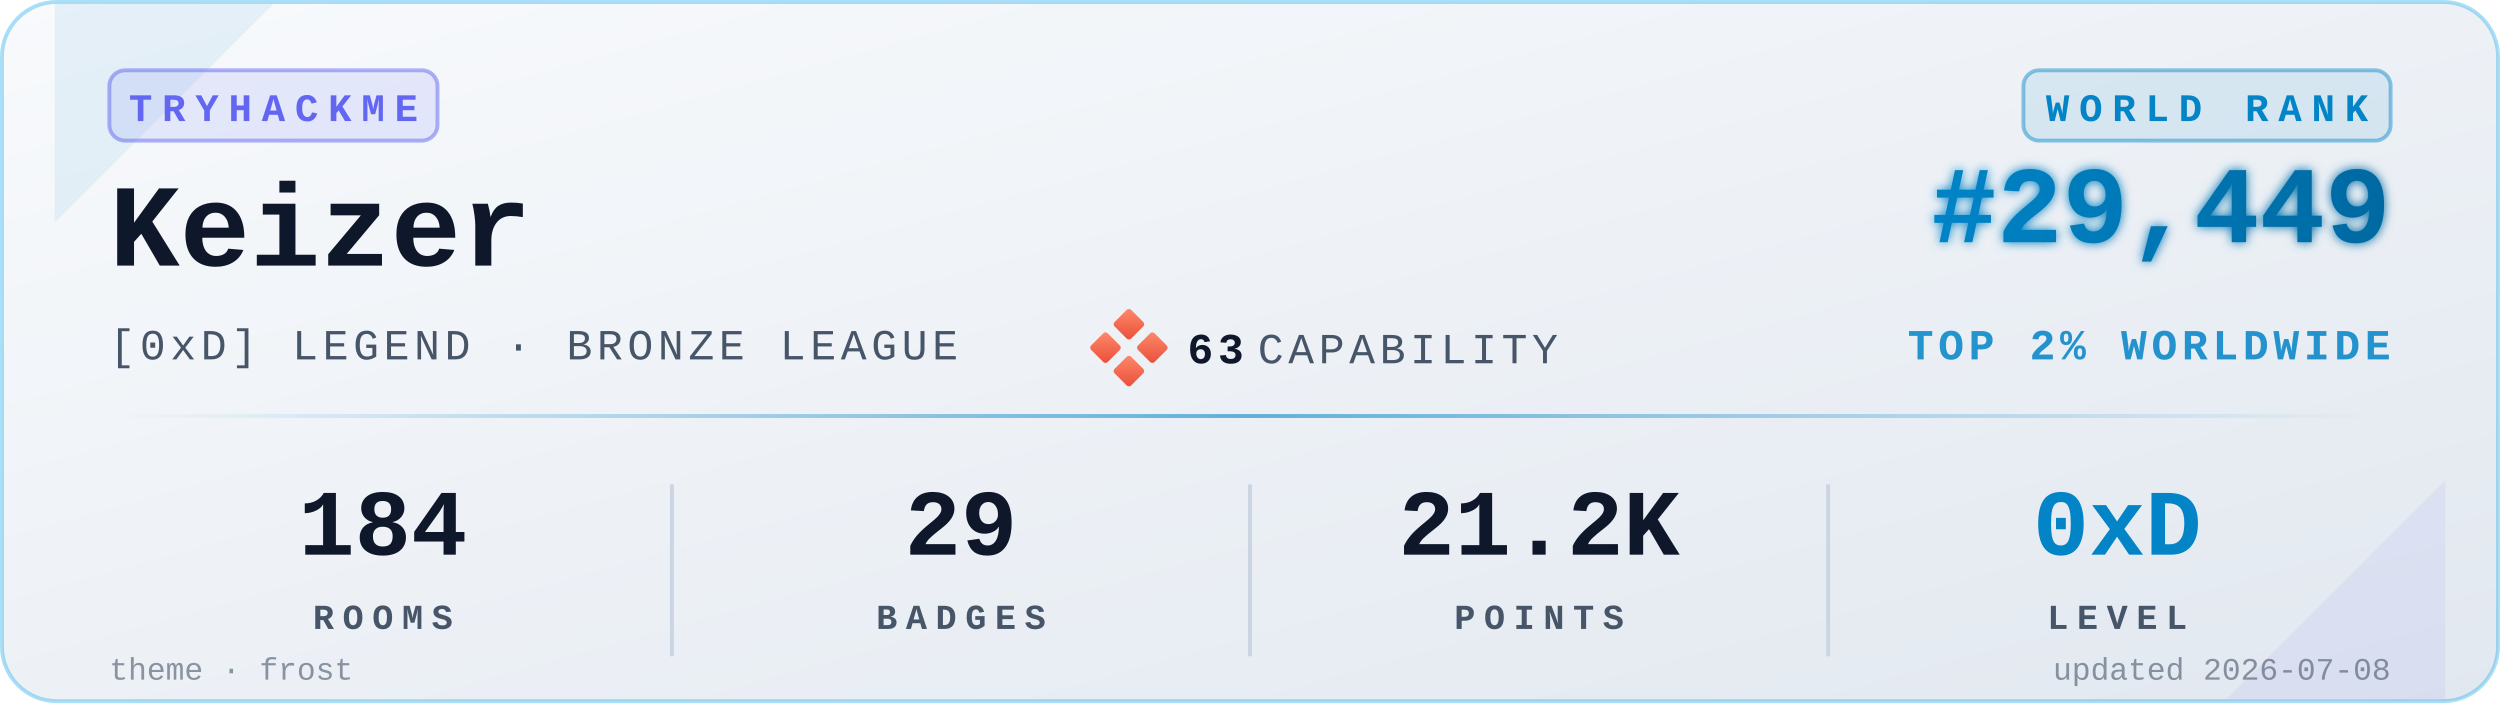
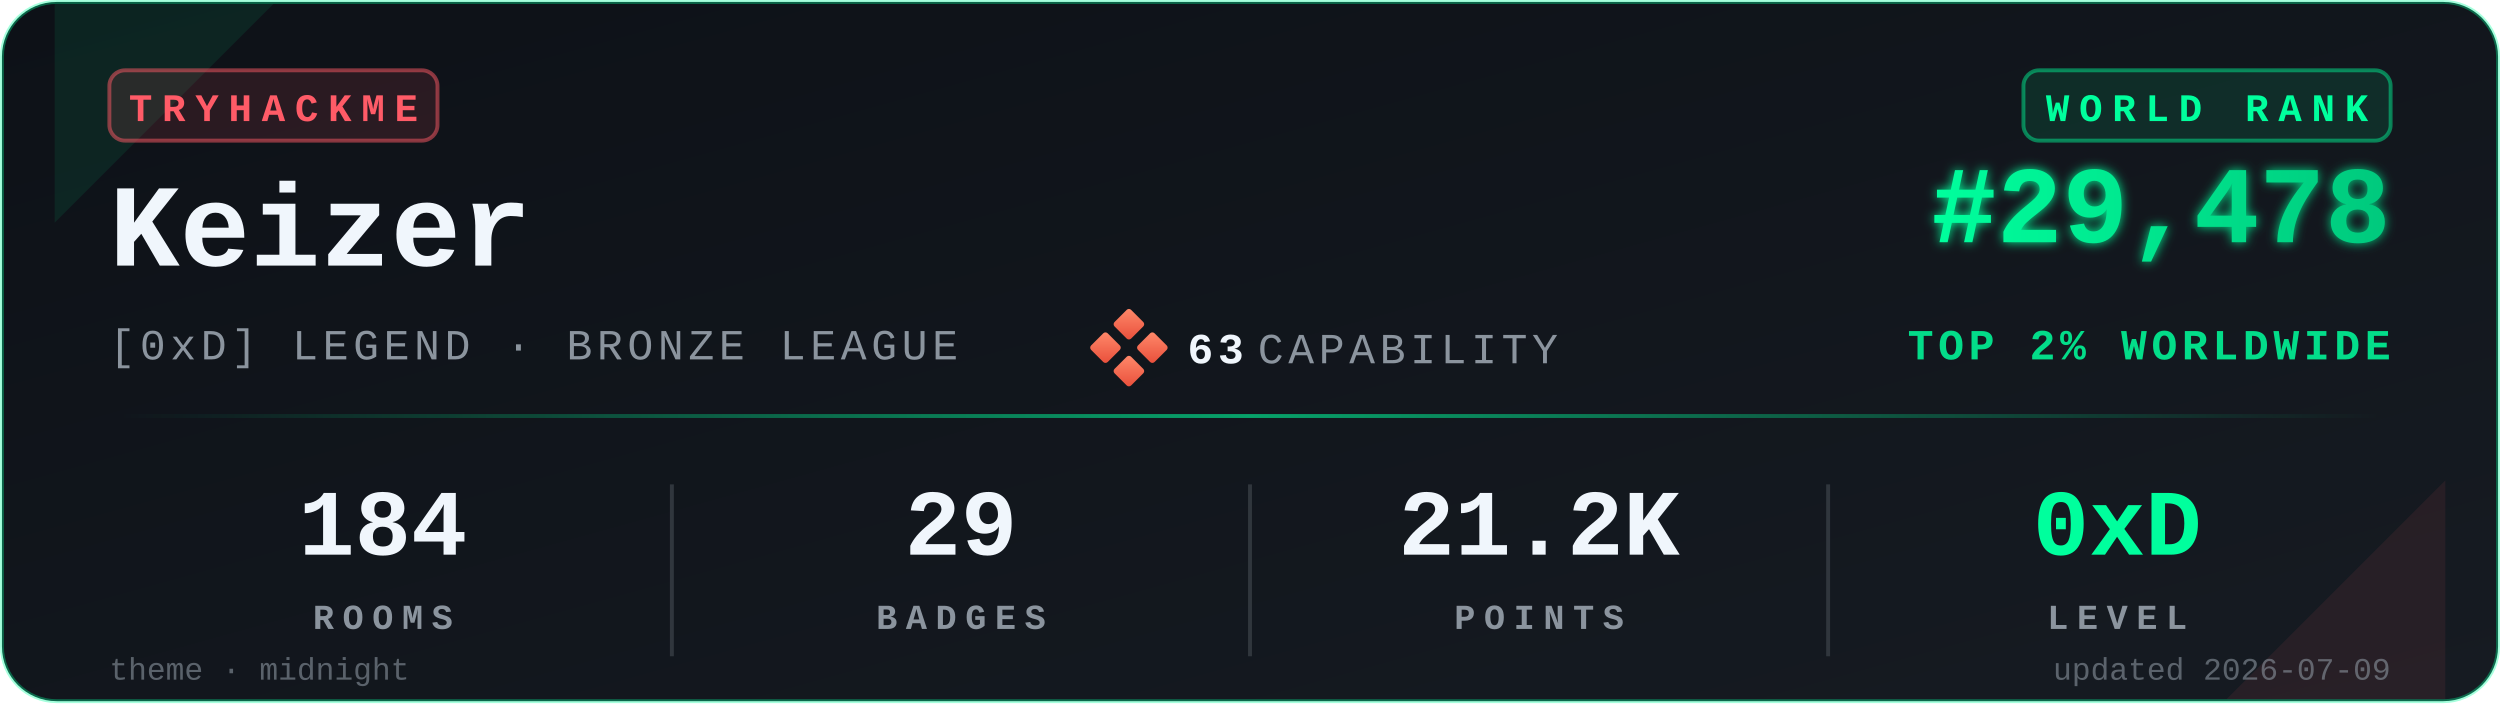
<svg xmlns="http://www.w3.org/2000/svg" viewBox="0 0 640 180" width="640" height="180" role="img" aria-label="TryHackMe stats for Keizer">
  <defs>
    <linearGradient id="bgGrad" x1="0" y1="0" x2="1" y2="1">
-       <stop offset="0%" stop-color="#f8fafc" />
-       <stop offset="100%" stop-color="#e2e8f0" />
+       <stop offset="0%" stop-color="#0d1117" />
+       <stop offset="100%" stop-color="#161b22" />
    </linearGradient>
    <linearGradient id="rankGrad" x1="0" y1="0" x2="1" y2="0">
-       <stop offset="0%" stop-color="#0284C7" />
-       <stop offset="100%" stop-color="#0369A1" />
+       <stop offset="0%" stop-color="#00FF9D" />
+       <stop offset="100%" stop-color="#00C97D" />
    </linearGradient>
    <linearGradient id="accentGrad" x1="0" y1="0" x2="1" y2="0">
-       <stop offset="0%" stop-color="#0284C7" stop-opacity="0" />
-       <stop offset="50%" stop-color="#0284C7" stop-opacity="0.6" />
-       <stop offset="100%" stop-color="#0284C7" stop-opacity="0" />
+       <stop offset="0%" stop-color="#00FF9D" stop-opacity="0" />
+       <stop offset="50%" stop-color="#00FF9D" stop-opacity="0.6" />
+       <stop offset="100%" stop-color="#00FF9D" stop-opacity="0" />
    </linearGradient>
    <linearGradient id="capGrad" x1="0" y1="0" x2="1" y2="1">
      <stop offset="0%" stop-color="#ff8a6b" />
      <stop offset="100%" stop-color="#e94e3a" />
    </linearGradient>
    <filter id="glow" x="-20%" y="-20%" width="140%" height="140%">
      <feGaussianBlur stdDeviation="1.4" result="b" />
      <feMerge>
        <feMergeNode in="b" />
        <feMergeNode in="SourceGraphic" />
      </feMerge>
    </filter>
  </defs>
-   <rect x="0.5" y="0.5" width="639" height="179" rx="14" ry="14" fill="url(#bgGrad)" stroke="#0EA5E9" stroke-opacity="0.35" stroke-width="1" />
-   <path d="M 14,1 L 70,1 L 14,57 Z" fill="#0284C7" opacity="0.08" />
-   <path d="M 626,179 L 570,179 L 626,123 Z" fill="#6366F1" opacity="0.08" />
+   <rect x="0.5" y="0.5" width="639" height="179" rx="14" ry="14" fill="url(#bgGrad)" stroke="#00FF9D" stroke-opacity="0.35" stroke-width="1" />
+   <path d="M 14,1 L 70,1 L 14,57 Z" fill="#00FF9D" opacity="0.08" />
+   <path d="M 626,179 L 570,179 L 626,123 Z" fill="#FF5B67" opacity="0.08" />
  <g transform="translate(28,18)">
-     <rect x="0" y="0" width="84" height="18" rx="4" ry="4" fill="#6366F1" fill-opacity="0.12" stroke="#6366F1" stroke-opacity="0.5" />
-     <text x="42" y="13" fill="#6366F1" font-family="ui-monospace,'SF Mono','Menlo','Cascadia Code','Consolas','Liberation Mono',monospace" font-size="10" font-weight="700" letter-spacing="2.5" text-anchor="middle">TRYHACKME</text>
+     <rect x="0" y="0" width="84" height="18" rx="4" ry="4" fill="#FF5B67" fill-opacity="0.12" stroke="#FF5B67" stroke-opacity="0.5" />
+     <text x="42" y="13" fill="#FF5B67" font-family="ui-monospace,'SF Mono','Menlo','Cascadia Code','Consolas','Liberation Mono',monospace" font-size="10" font-weight="700" letter-spacing="2.5" text-anchor="middle">TRYHACKME</text>
  </g>
-   <text x="28" y="68" fill="#0f172a" font-family="ui-monospace,'SF Mono','Menlo','Cascadia Code','Consolas','Liberation Mono',monospace" font-size="30" font-weight="700">Keizer</text>
-   <text x="28" y="92" fill="#475569" font-family="ui-monospace,'SF Mono','Menlo','Cascadia Code','Consolas','Liberation Mono',monospace" font-size="11" font-weight="500" letter-spacing="1.2">[0xD] LEGEND · BRONZE LEAGUE</text>
+   <text x="28" y="68" fill="#f0f6fc" font-family="ui-monospace,'SF Mono','Menlo','Cascadia Code','Consolas','Liberation Mono',monospace" font-size="30" font-weight="700">Keizer</text>
+   <text x="28" y="92" fill="#8b949e" font-family="ui-monospace,'SF Mono','Menlo','Cascadia Code','Consolas','Liberation Mono',monospace" font-size="11" font-weight="500" letter-spacing="1.2">[0xD] LEGEND · BRONZE LEAGUE</text>
  <g transform="translate(280,80)">
    <rect x="6" y="0" width="6" height="6" rx="0.8" fill="url(#capGrad)" transform="rotate(45 9 3)" />
    <rect x="0" y="6" width="6" height="6" rx="0.8" fill="url(#capGrad)" transform="rotate(45 3 9)" />
    <rect x="12" y="6" width="6" height="6" rx="0.8" fill="url(#capGrad)" transform="rotate(45 15 9)" />
    <rect x="6" y="12" width="6" height="6" rx="0.8" fill="url(#capGrad)" transform="rotate(45 9 15)" />
-     <text x="24" y="13" fill="#0f172a" font-family="ui-monospace,'SF Mono','Menlo','Cascadia Code','Consolas','Liberation Mono',monospace" font-size="11" font-weight="700" letter-spacing="1.2">63</text>
-     <text x="42" y="13" fill="#475569" font-family="ui-monospace,'SF Mono','Menlo','Cascadia Code','Consolas','Liberation Mono',monospace" font-size="11" font-weight="500" letter-spacing="1.2">CAPABILITY</text>
+     <text x="24" y="13" fill="#f0f6fc" font-family="ui-monospace,'SF Mono','Menlo','Cascadia Code','Consolas','Liberation Mono',monospace" font-size="11" font-weight="700" letter-spacing="1.2">63</text>
+     <text x="42" y="13" fill="#8b949e" font-family="ui-monospace,'SF Mono','Menlo','Cascadia Code','Consolas','Liberation Mono',monospace" font-size="11" font-weight="500" letter-spacing="1.2">CAPABILITY</text>
  </g>
  <g transform="translate(612,18)">
-     <rect x="-94" y="0" width="94" height="18" rx="4" ry="4" fill="#0284C7" fill-opacity="0.10" stroke="#0284C7" stroke-opacity="0.45" />
-     <text x="-47" y="13" fill="#0284C7" font-family="ui-monospace,'SF Mono','Menlo','Cascadia Code','Consolas','Liberation Mono',monospace" font-size="10" font-weight="700" letter-spacing="2.5" text-anchor="middle">WORLD RANK</text>
+     <rect x="-94" y="0" width="94" height="18" rx="4" ry="4" fill="#00FF9D" fill-opacity="0.10" stroke="#00FF9D" stroke-opacity="0.45" />
+     <text x="-47" y="13" fill="#00FF9D" font-family="ui-monospace,'SF Mono','Menlo','Cascadia Code','Consolas','Liberation Mono',monospace" font-size="10" font-weight="700" letter-spacing="2.5" text-anchor="middle">WORLD RANK</text>
  </g>
-   <text x="612" y="62" fill="url(#rankGrad)" font-family="ui-monospace,'SF Mono','Menlo','Cascadia Code','Consolas','Liberation Mono',monospace" font-size="28" font-weight="700" text-anchor="end" filter="url(#glow)">#29,449</text>
-   <text x="612" y="92" fill="#0284C7" fill-opacity="0.85" font-family="ui-monospace,'SF Mono','Menlo','Cascadia Code','Consolas','Liberation Mono',monospace" font-size="11" font-weight="600" letter-spacing="1.2" text-anchor="end">TOP 2% WORLDWIDE</text>
+   <text x="612" y="62" fill="url(#rankGrad)" font-family="ui-monospace,'SF Mono','Menlo','Cascadia Code','Consolas','Liberation Mono',monospace" font-size="28" font-weight="700" text-anchor="end" filter="url(#glow)">#29,478</text>
+   <text x="612" y="92" fill="#00FF9D" fill-opacity="0.85" font-family="ui-monospace,'SF Mono','Menlo','Cascadia Code','Consolas','Liberation Mono',monospace" font-size="11" font-weight="600" letter-spacing="1.2" text-anchor="end">TOP 2% WORLDWIDE</text>
  <rect x="28" y="106" width="584" height="1" fill="url(#accentGrad)" />
  <g font-family="ui-monospace,'SF Mono','Menlo','Cascadia Code','Consolas','Liberation Mono',monospace" text-anchor="middle">
-     <text x="98" y="142" fill="#0f172a" font-size="24" font-weight="700">184</text>
-     <text x="98" y="161" fill="#475569" font-size="9" font-weight="600" letter-spacing="2.2">ROOMS</text>
-     <text x="246" y="142" fill="#0f172a" font-size="24" font-weight="700">29</text>
-     <text x="246" y="161" fill="#475569" font-size="9" font-weight="600" letter-spacing="2.2">BADGES</text>
-     <text x="394" y="142" fill="#0f172a" font-size="24" font-weight="700">21.2K</text>
-     <text x="394" y="161" fill="#475569" font-size="9" font-weight="600" letter-spacing="2.2">POINTS</text>
-     <text x="542" y="142" fill="#0284C7" font-size="24" font-weight="700">0xD</text>
-     <text x="542" y="161" fill="#475569" font-size="9" font-weight="600" letter-spacing="2.2">LEVEL</text>
+     <text x="98" y="142" fill="#f0f6fc" font-size="24" font-weight="700">184</text>
+     <text x="98" y="161" fill="#8b949e" font-size="9" font-weight="600" letter-spacing="2.2">ROOMS</text>
+     <text x="246" y="142" fill="#f0f6fc" font-size="24" font-weight="700">29</text>
+     <text x="246" y="161" fill="#8b949e" font-size="9" font-weight="600" letter-spacing="2.2">BADGES</text>
+     <text x="394" y="142" fill="#f0f6fc" font-size="24" font-weight="700">21.2K</text>
+     <text x="394" y="161" fill="#8b949e" font-size="9" font-weight="600" letter-spacing="2.2">POINTS</text>
+     <text x="542" y="142" fill="#00FF9D" font-size="24" font-weight="700">0xD</text>
+     <text x="542" y="161" fill="#8b949e" font-size="9" font-weight="600" letter-spacing="2.2">LEVEL</text>
  </g>
-   <line x1="172" y1="124" x2="172" y2="168" stroke="#cbd5e1" stroke-width="1" />
-   <line x1="320" y1="124" x2="320" y2="168" stroke="#cbd5e1" stroke-width="1" />
-   <line x1="468" y1="124" x2="468" y2="168" stroke="#cbd5e1" stroke-width="1" />
-   <text x="28" y="174" fill="#475569" fill-opacity="0.6" font-family="ui-monospace,'SF Mono','Menlo','Cascadia Code','Consolas','Liberation Mono',monospace" font-size="8" font-weight="500">theme · frost</text>
-   <text x="612" y="174" fill="#475569" fill-opacity="0.6" font-family="ui-monospace,'SF Mono','Menlo','Cascadia Code','Consolas','Liberation Mono',monospace" font-size="8" font-weight="500" text-anchor="end">updated 2026-07-08</text>
+   <line x1="172" y1="124" x2="172" y2="168" stroke="#30363d" stroke-width="1" />
+   <line x1="320" y1="124" x2="320" y2="168" stroke="#30363d" stroke-width="1" />
+   <line x1="468" y1="124" x2="468" y2="168" stroke="#30363d" stroke-width="1" />
+   <text x="28" y="174" fill="#8b949e" fill-opacity="0.6" font-family="ui-monospace,'SF Mono','Menlo','Cascadia Code','Consolas','Liberation Mono',monospace" font-size="8" font-weight="500">theme · midnight</text>
+   <text x="612" y="174" fill="#8b949e" fill-opacity="0.6" font-family="ui-monospace,'SF Mono','Menlo','Cascadia Code','Consolas','Liberation Mono',monospace" font-size="8" font-weight="500" text-anchor="end">updated 2026-07-09</text>
</svg>
